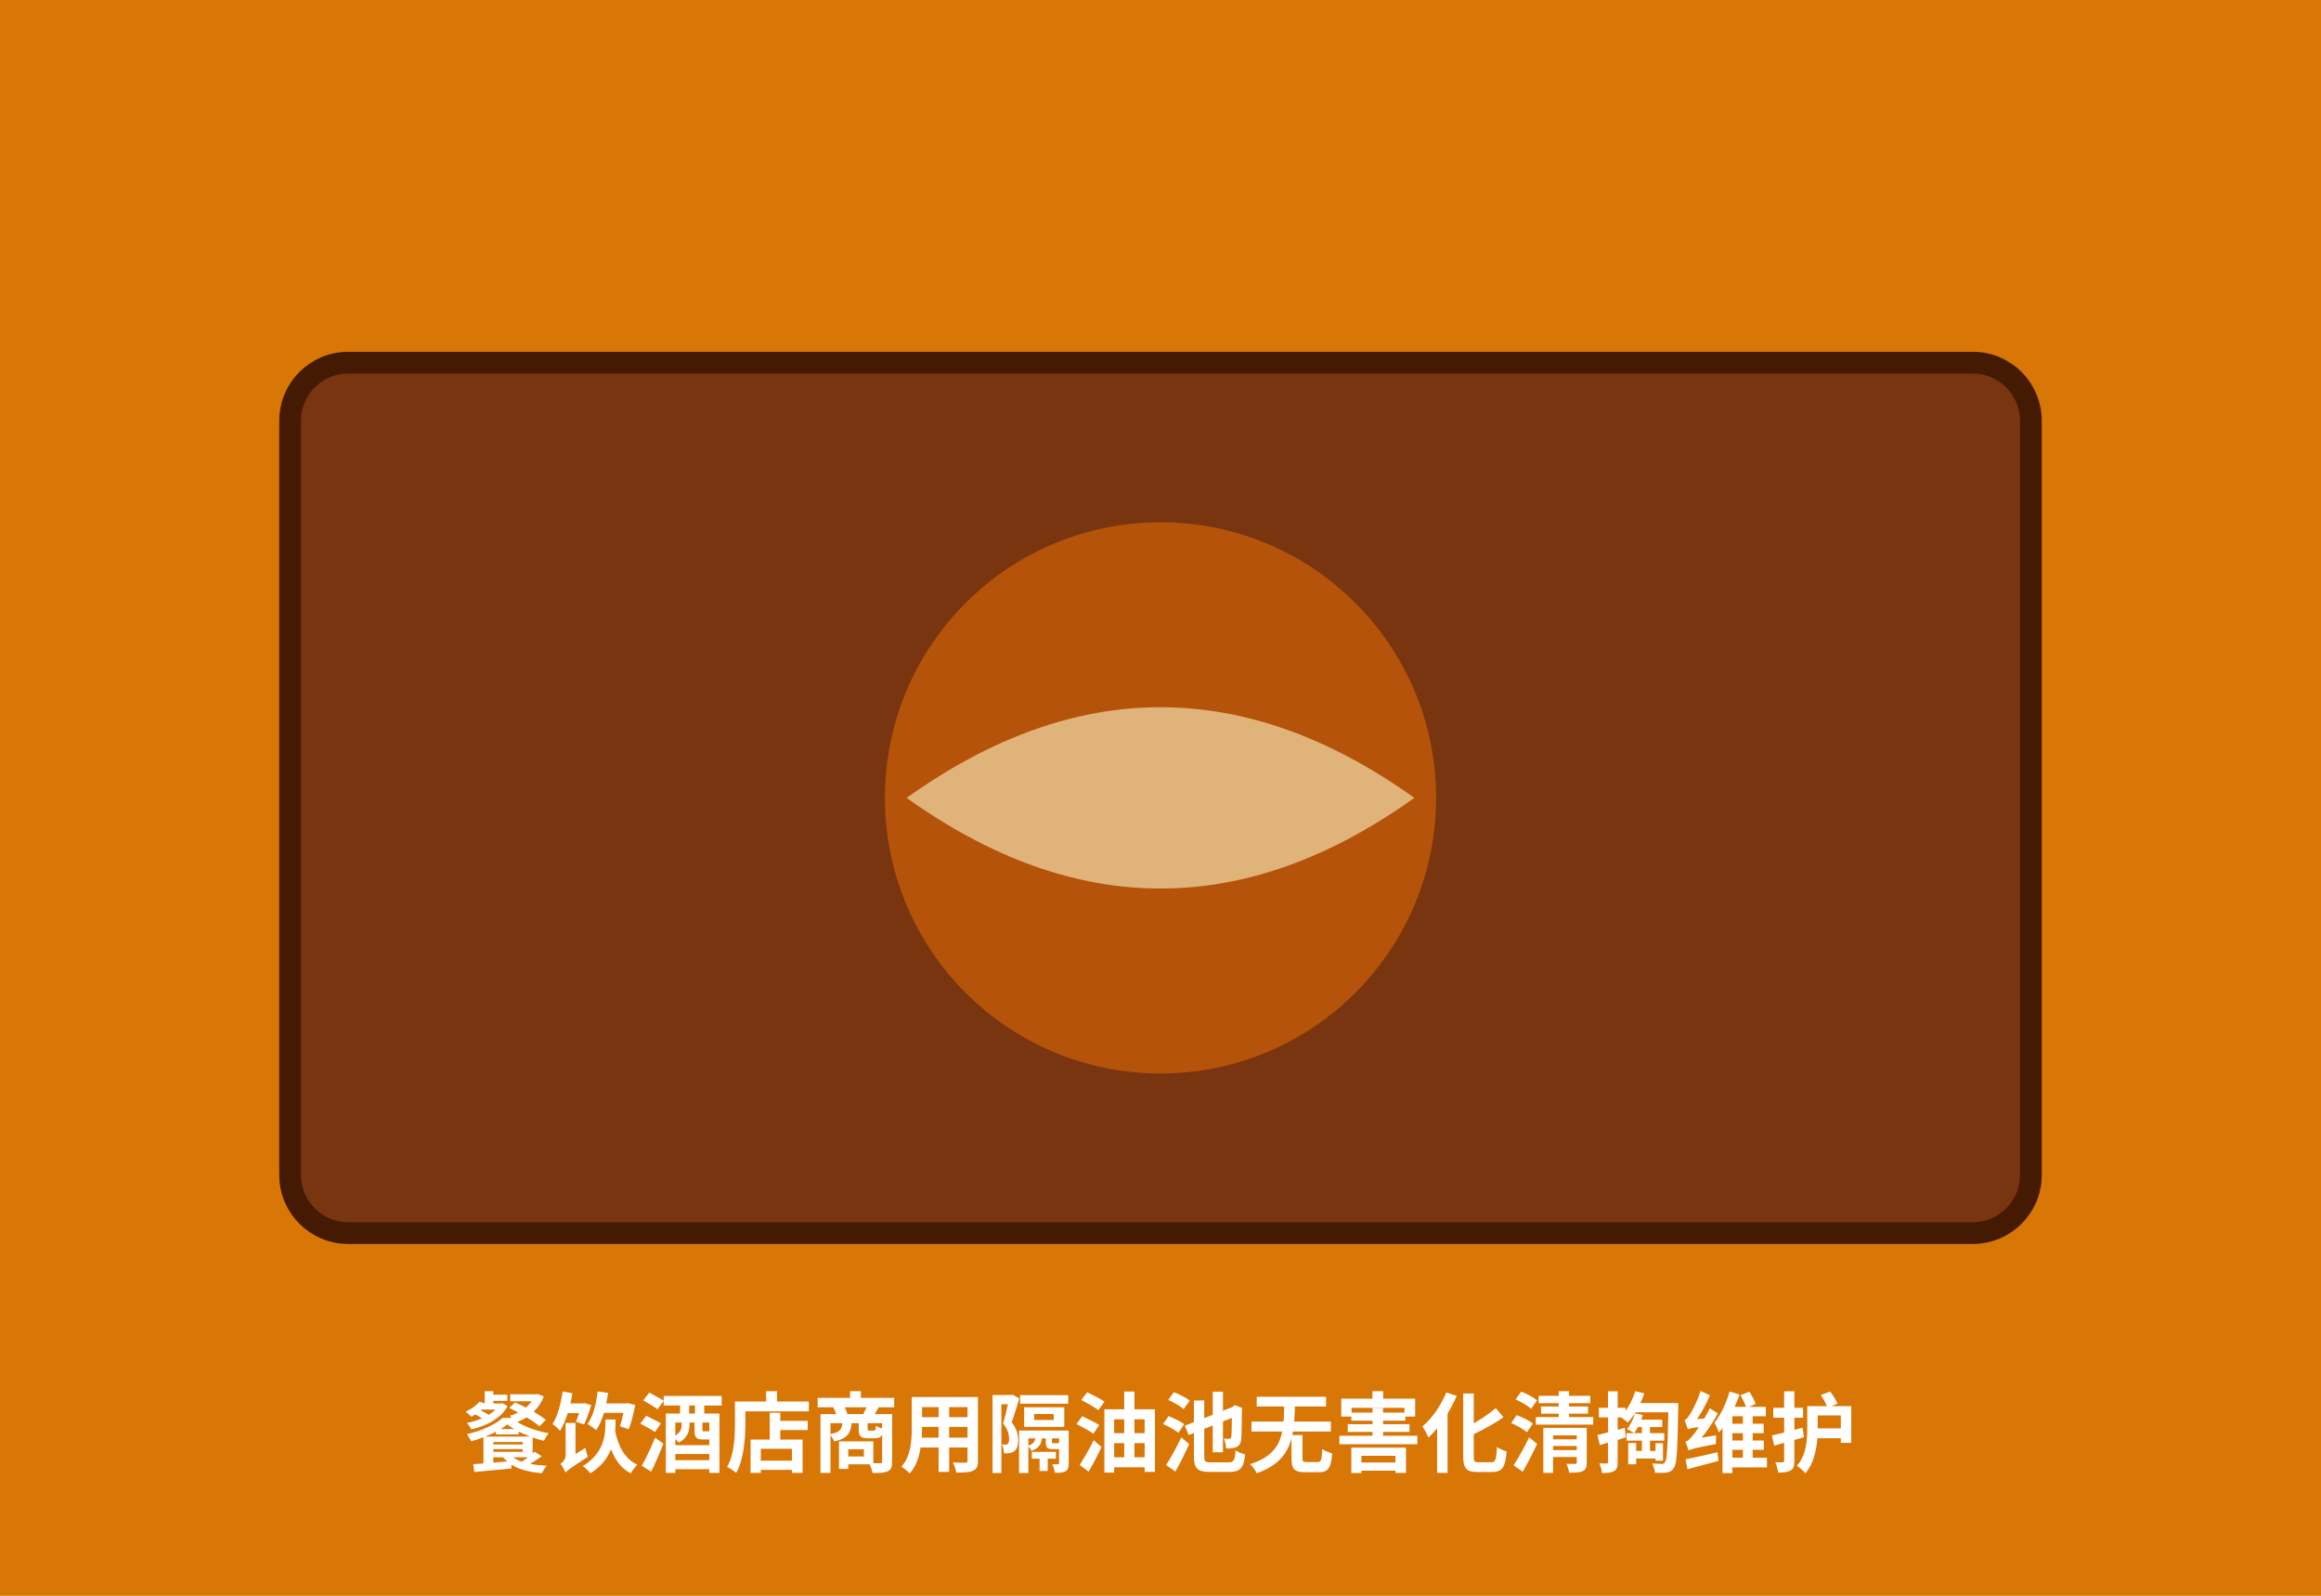
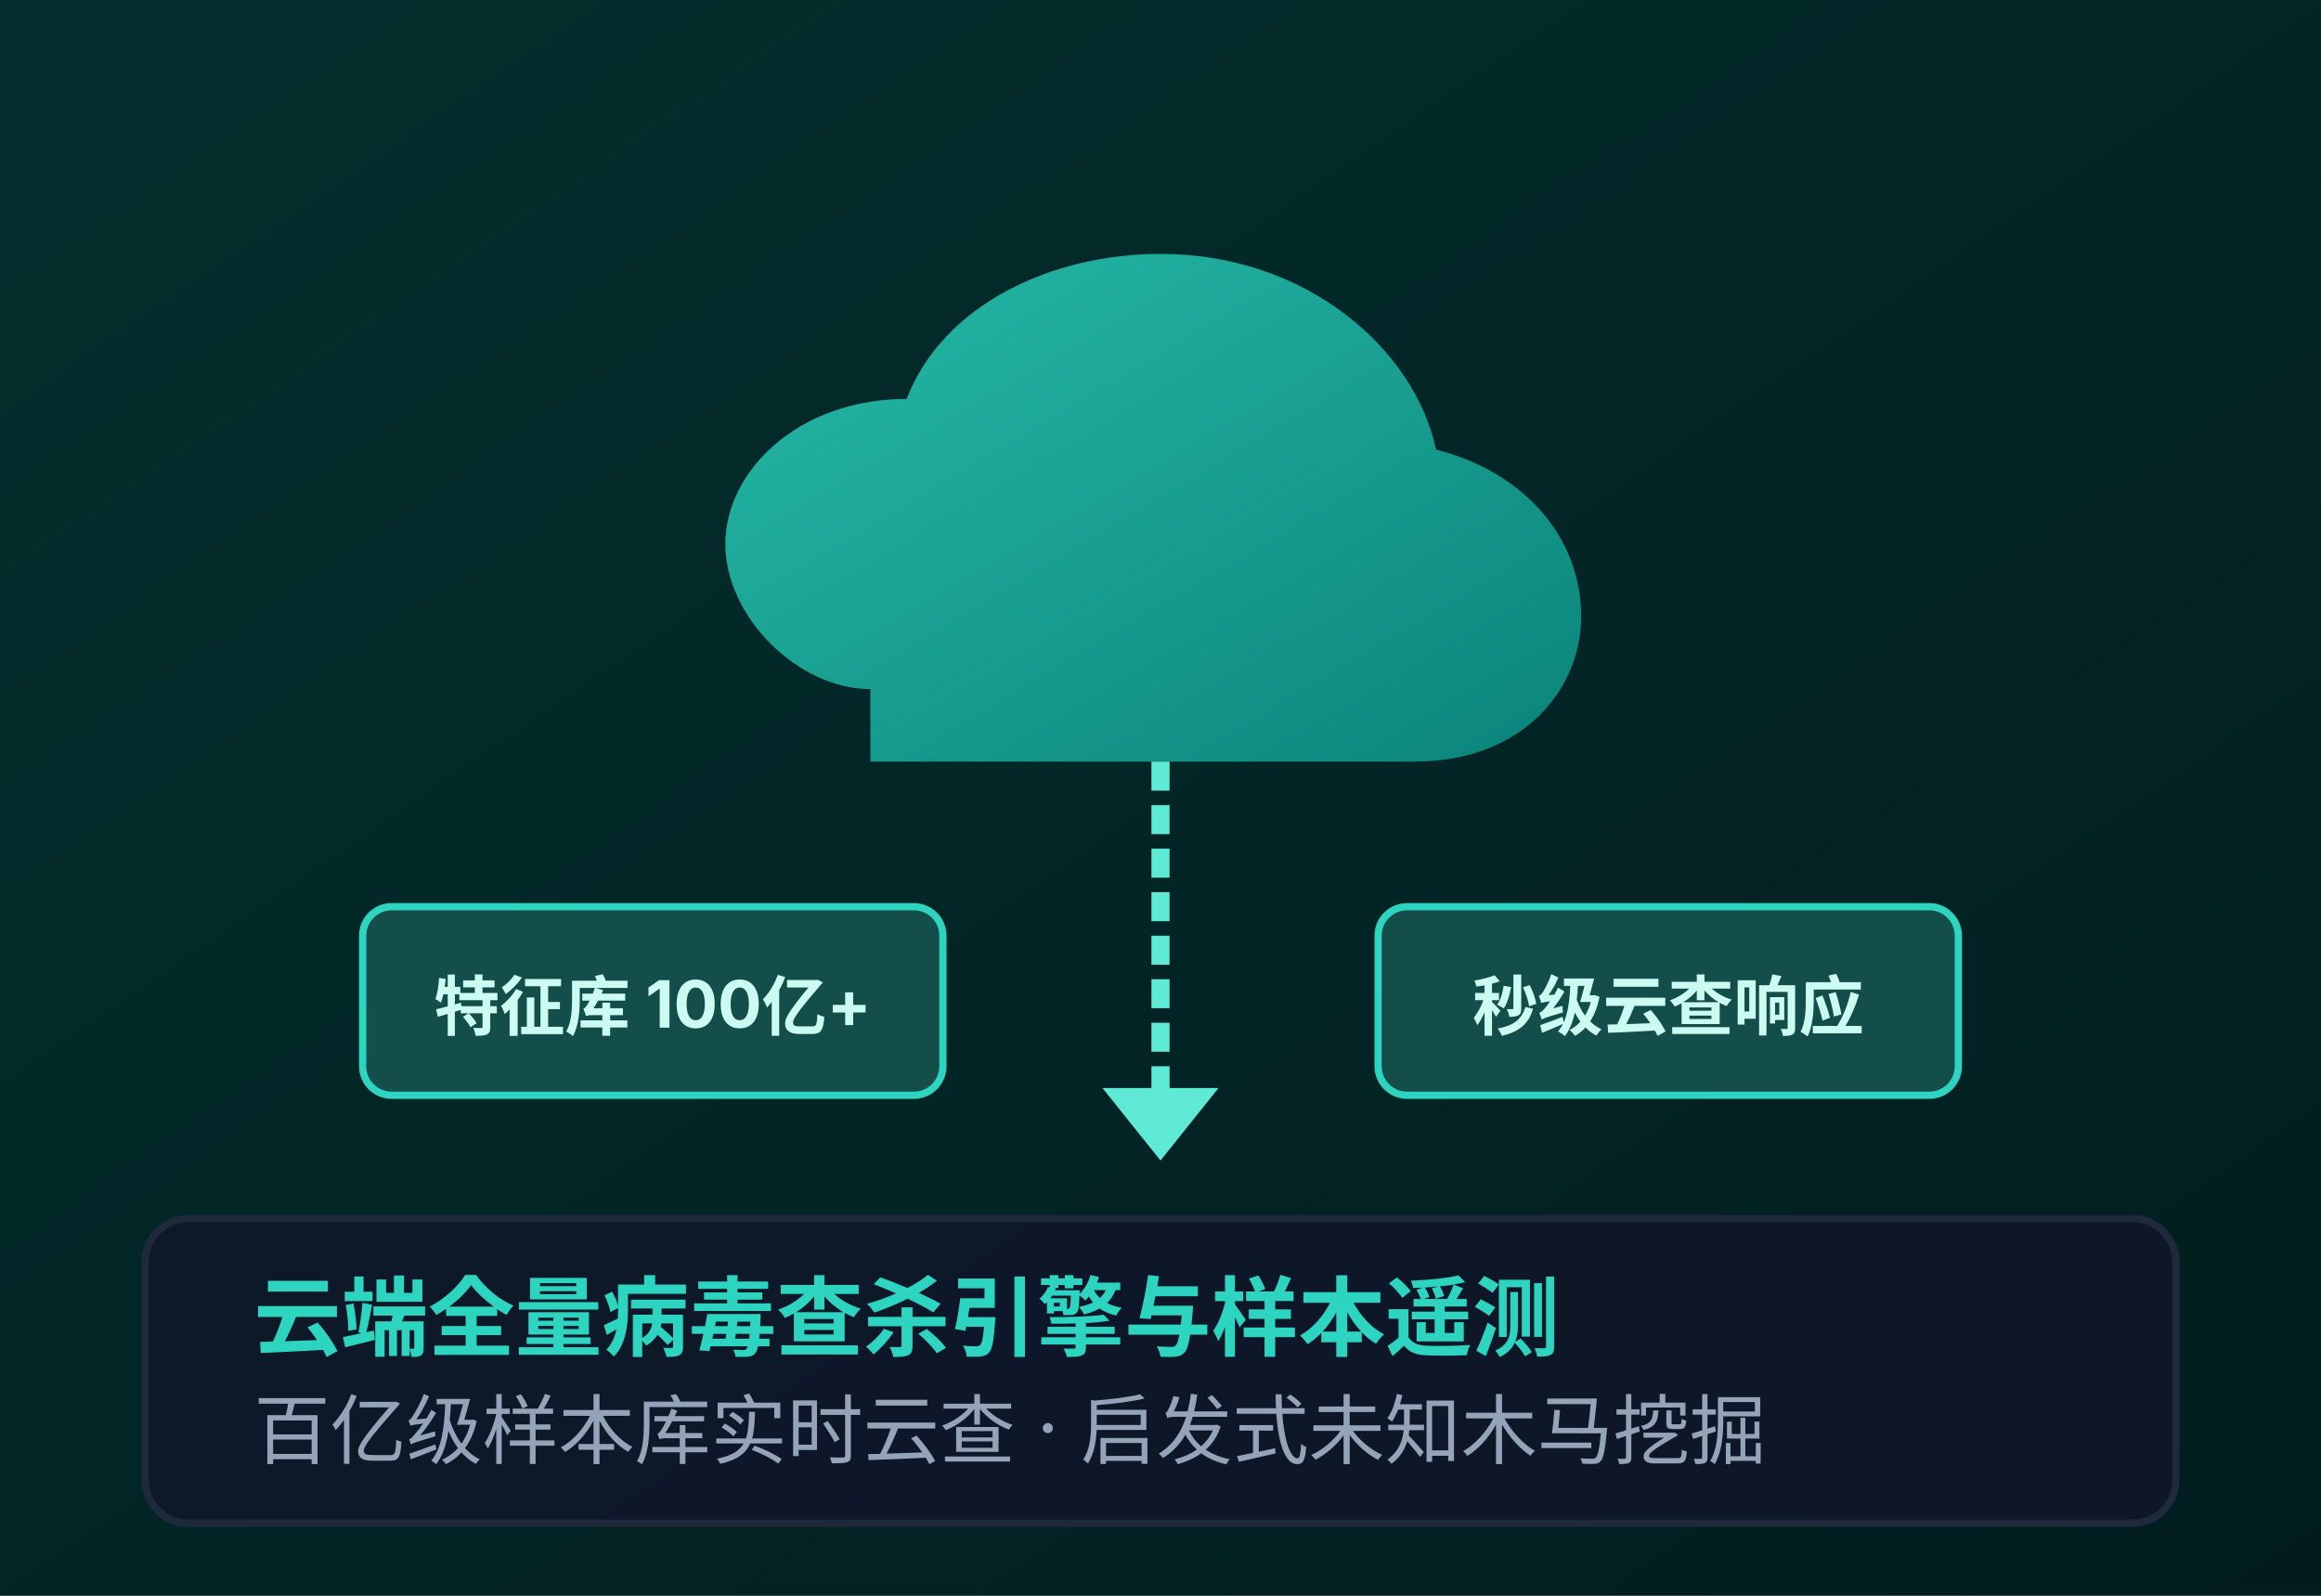
<svg xmlns="http://www.w3.org/2000/svg" viewBox="0 0 320 220" width="100%" height="100%">
-   <rect width="320" height="220" fill="#d97706" />
-   <rect x="40" y="50" width="240" height="120" rx="8" fill="#78350f" stroke="#451a03" stroke-width="3" />
-   <circle cx="160" cy="110" r="38" fill="#b45309" />
-   <path d="M 125 110 Q 160 85 195 110 Q 160 135 125 110 Z" fill="#fef3c7" opacity="0.6" />
-   <text x="160" y="202" font-family="sans-serif" font-size="12" font-weight="bold" fill="#fff" text-anchor="middle">餐饮酒店商用隔油池无害化清掏维护</text>
+   <defs>
+     <linearGradient id="bg9" x1="0" y1="0" x2="1" y2="1">
+       <stop offset="0%" stop-color="#042f2e" />
+       <stop offset="100%" stop-color="#021c1e" />
+     </linearGradient>
+     <linearGradient id="cloudGrad" x1="0" y1="0" x2="1" y2="1">
+       <stop offset="0%" stop-color="#2dd4bf" />
+       <stop offset="100%" stop-color="#0d9488" />
+     </linearGradient>
+   </defs>
+   <rect width="320" height="220" fill="url(#bg9)" />
+   <path d="M 120 95 C 110 95 100 85 100 75 C 100 65 110 55 125 55 C 130 42 145 35 160 35 C 180 35 195 48 198 62 C 210 65 218 74 218 85 C 218 95 210 105 195 105 L 120 105 Z" fill="url(#cloudGrad)" opacity="0.85" />
+   <line x1="160" y1="105" x2="160" y2="155" stroke="#5eead4" stroke-width="2.5" stroke-dasharray="4 2" />
+   <polygon points="152,150 160,160 168,150" fill="#5eead4" />
+   <rect x="50" y="125" width="80" height="26" rx="4" fill="#134e4a" stroke="#2dd4bf" />
+   <text x="90" y="142" font-family="-apple-system, sans-serif" font-size="9" font-weight="bold" fill="#ccfbf1" text-anchor="middle">特征库 100亿+</text>
+   <rect x="190" y="125" width="80" height="26" rx="4" fill="#134e4a" stroke="#2dd4bf" />
+   <text x="230" y="142" font-family="-apple-system, sans-serif" font-size="9" font-weight="bold" fill="#ccfbf1" text-anchor="middle">秒级云查响应</text>
+   <rect x="20" y="168" width="280" height="42" rx="6" fill="#0f172a" fill-opacity="0.9" stroke="#1e293b" />
+   <text x="35" y="186" font-family="-apple-system, BlinkMacSystemFont, sans-serif" font-size="12" font-weight="700" fill="#2dd4bf">云端全量病毒查杀引擎与样本遥测</text>
+   <text x="35" y="201" font-family="-apple-system, BlinkMacSystemFont, sans-serif" font-size="10.5" fill="#94a3b8">百亿级样本库实时云查 · 启发式未知木马挖掘</text>
</svg>
